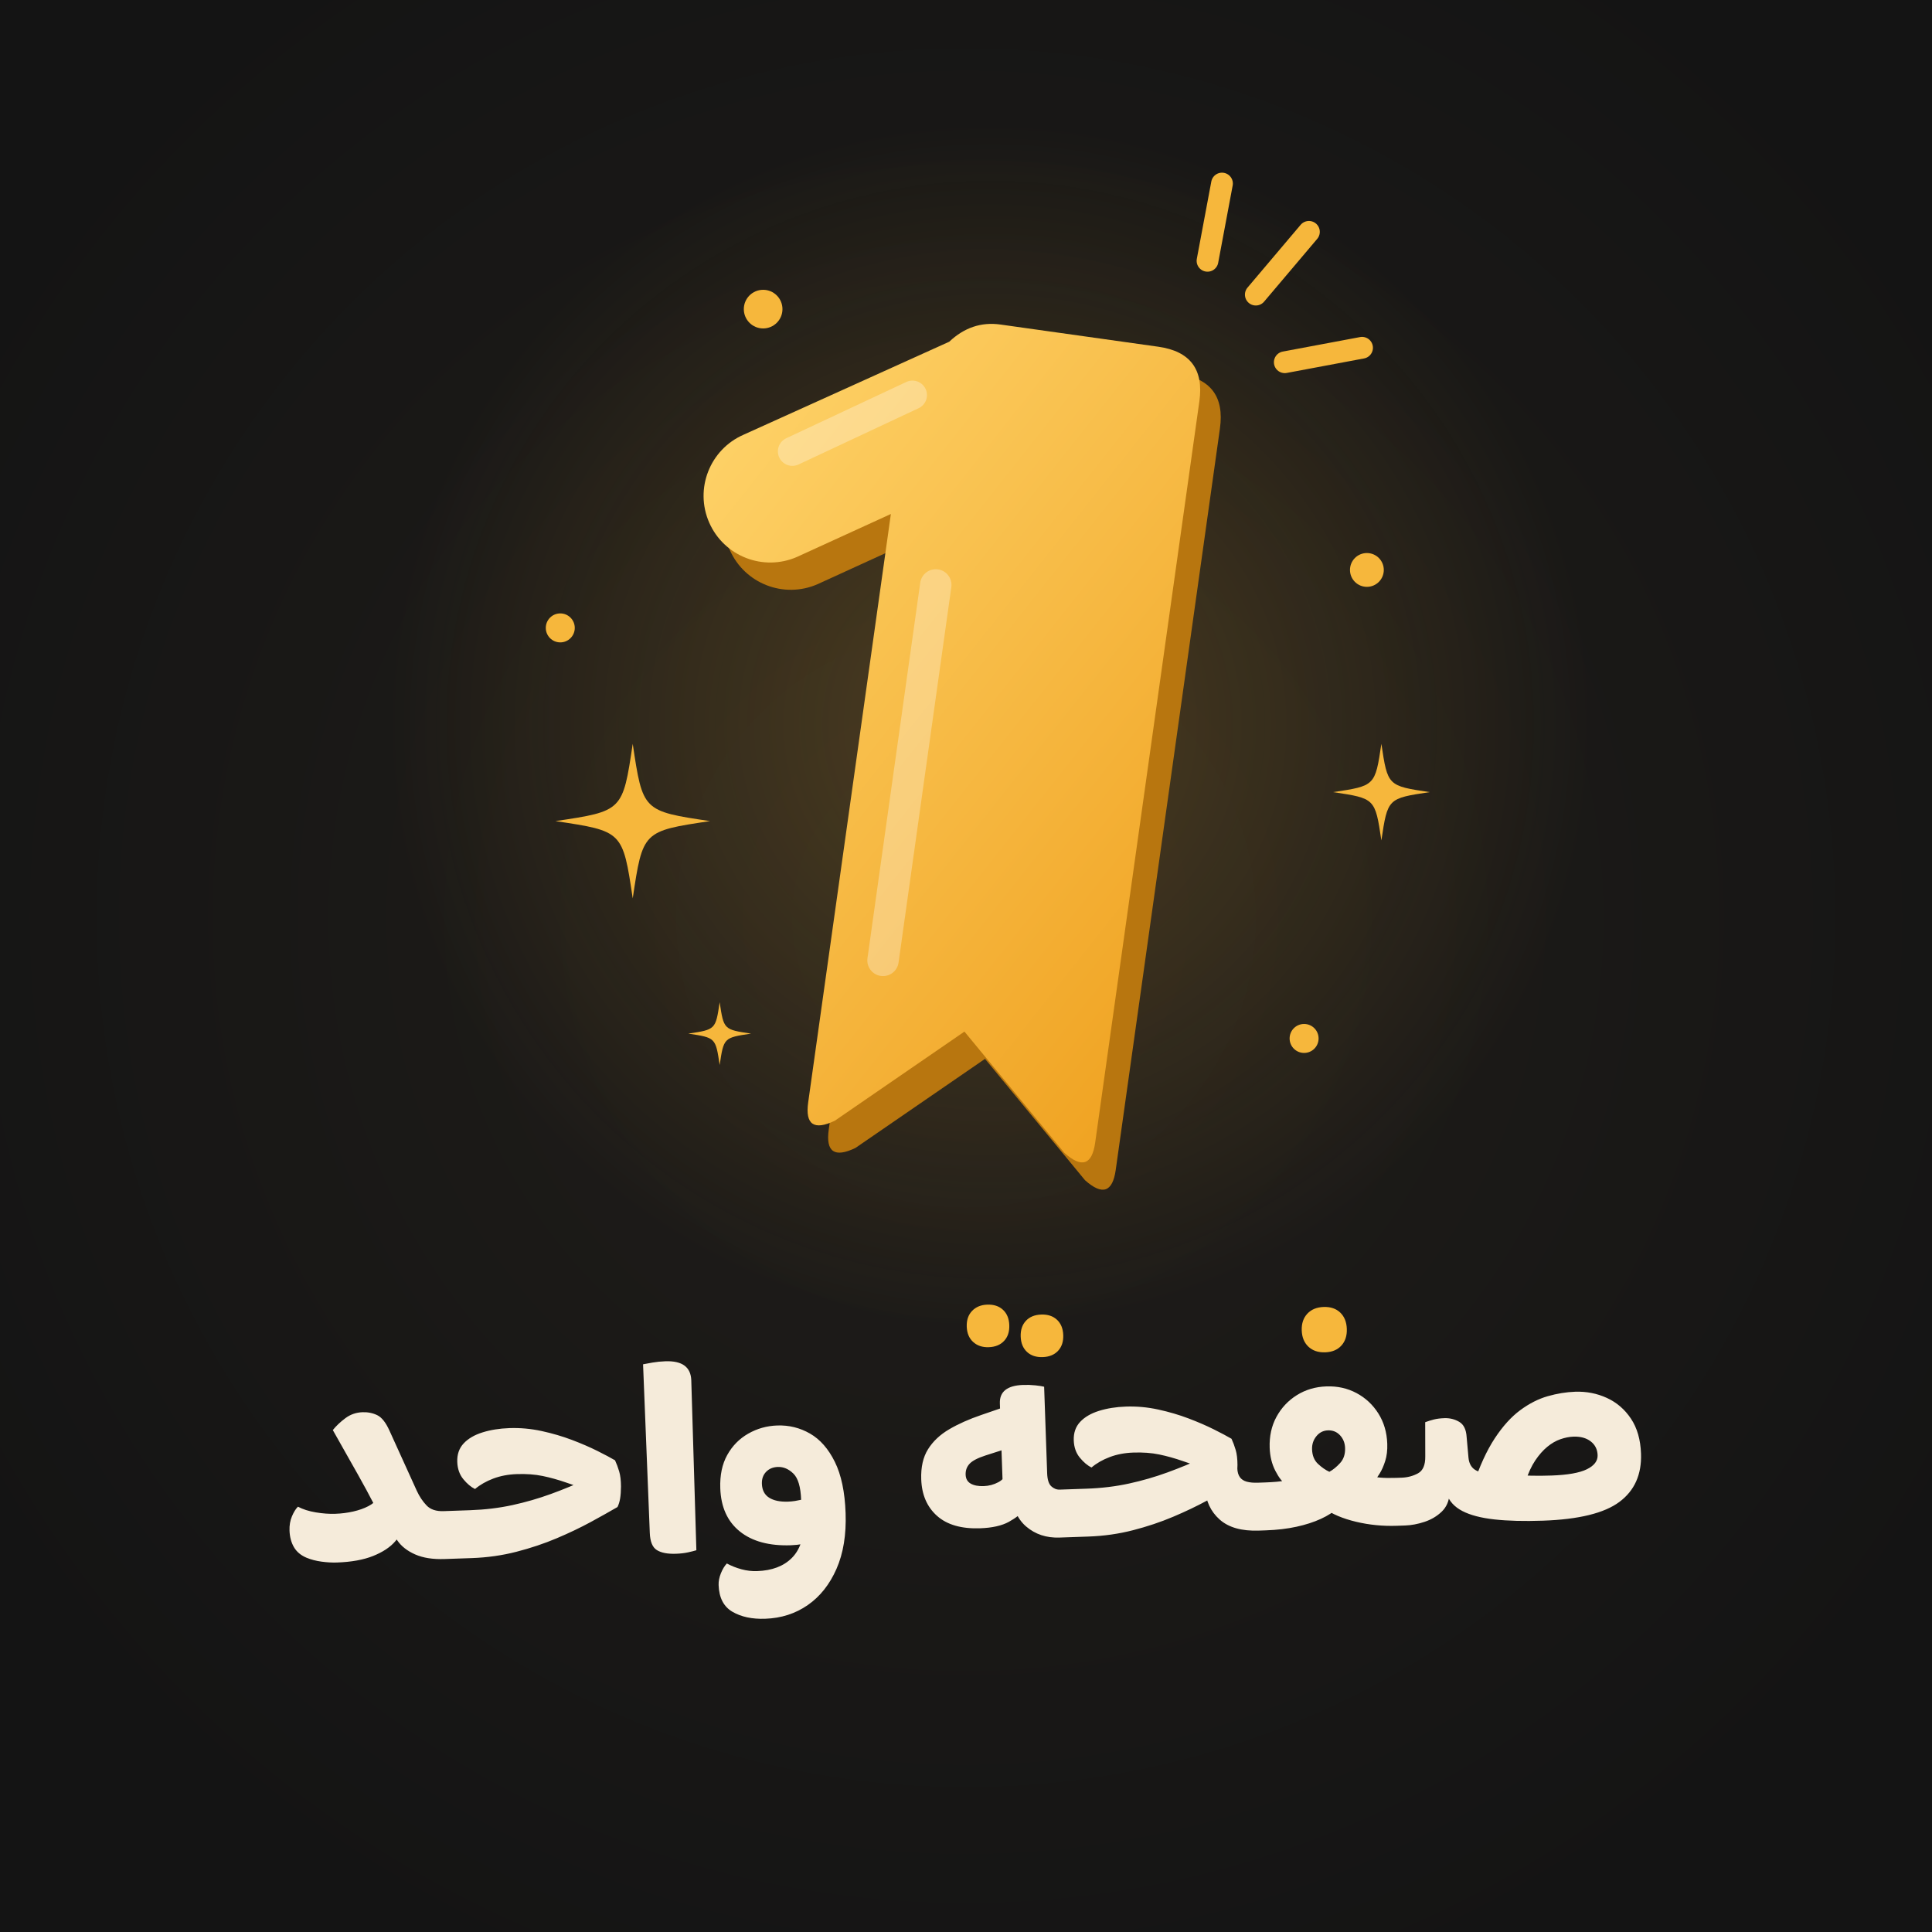
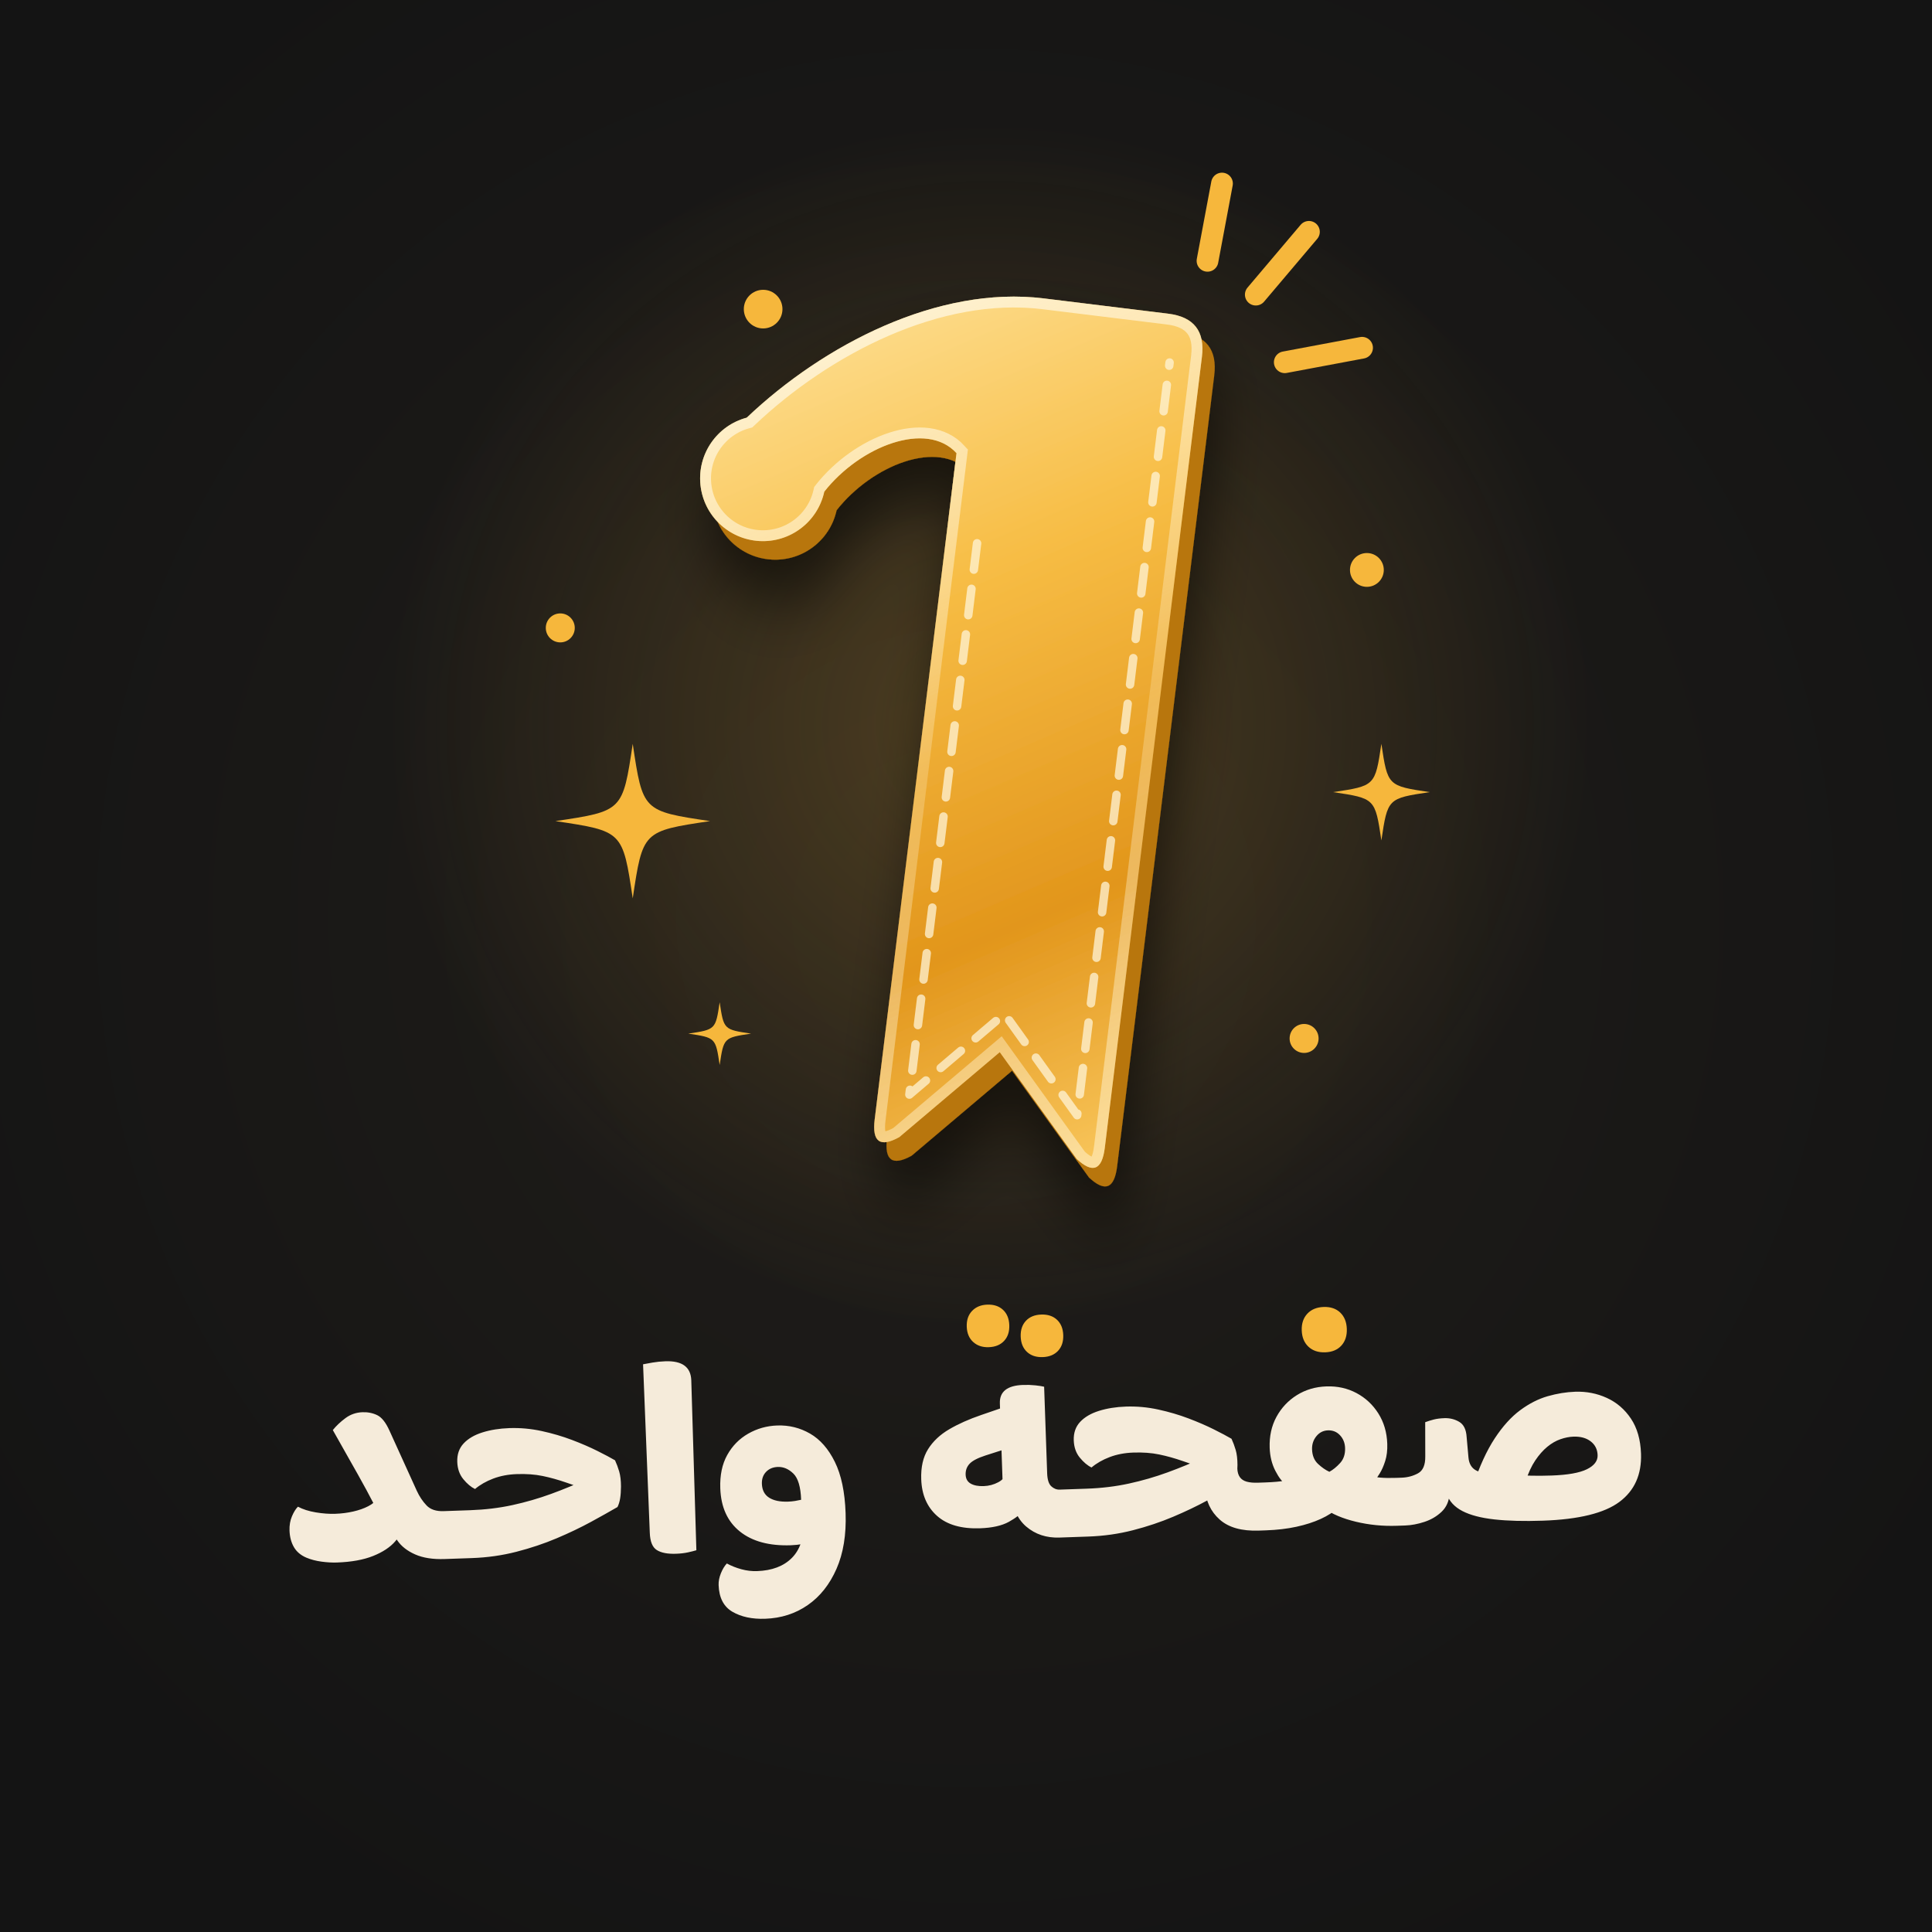
<svg xmlns="http://www.w3.org/2000/svg" width="800" height="800" viewBox="0 0 800 800">
  <defs>
    <radialGradient id="bg" cx="400" cy="380" r="480" gradientUnits="userSpaceOnUse">
      <stop offset="0" stop-color="#211E1A" />
      <stop offset="1" stop-color="#141414" />
    </radialGradient>
    <radialGradient id="glow">
      <stop offset="0" stop-color="#F6B73C" stop-opacity=".22" />
      <stop offset="1" stop-color="#F6B73C" stop-opacity="0" />
    </radialGradient>
-     <linearGradient id="gold" x1="0" y1="0" x2="1" y2="1">
-       <stop offset="0" stop-color="#FFD66E" />
-       <stop offset="1" stop-color="#F0A322" />
+     <linearGradient id="gold" x1="-150" y1="0" x2="60" y2="360" gradientUnits="userSpaceOnUse">
+       <stop offset="0" stop-color="#FFE7A4" />
+       <stop offset=".38" stop-color="#F7BD45" />
+       <stop offset=".72" stop-color="#E2961C" />
+       <stop offset="1" stop-color="#FBCB62" />
    </linearGradient>
+     <linearGradient id="rim" x1="-150" y1="0" x2="60" y2="360" gradientUnits="userSpaceOnUse">
+       <stop offset="0" stop-color="#FFF8E6" stop-opacity=".95" />
+       <stop offset=".55" stop-color="#FFF1CC" stop-opacity=".25" />
+       <stop offset="1" stop-color="#FFF1CC" stop-opacity=".6" />
+     </linearGradient>
+     <clipPath id="oneClip">
+       <path d="M-20 0C-64 0 -108 30 -136 64A26 26 0 1 0 -100.4 90.5C-88 70 -62 56 -48 68V346Q-48 360 -37 352L0 312L37 352Q48 360 48 346V16Q48 0 32 0Z" />
+     </clipPath>
+     <filter id="lift" x="-50%" y="-50%" width="200%" height="200%">
+       <feDropShadow dx="4" dy="16" stdDeviation="12" flood-color="#000000" flood-opacity=".55" />
+     </filter>
    <path id="spark" d="M0-1C.13-.13.13-.13 1 0C.13.13.13.13 0 1C-.13.13-.13.13-1 0C-.13-.13-.13-.13 0-1Z" />
  </defs>
  <rect width="800" height="800" fill="url(#bg)" />
  <circle cx="410" cy="300" r="250" fill="url(#glow)" />
  <g transform="translate(0 10)">
-     <g transform="translate(440 128) rotate(8)">
-       <path d="M-26 0H40Q60 0 60 20V330Q60 344 48 336L0 292L-48 336Q-60 344 -60 330V84L-96 107A27.5 27.5 0 0 1 -125 60L-46 10Q-38 0 -26 0Z" fill="#B8760F" transform="translate(10 10)" />
-       <path d="M-26 0H40Q60 0 60 20V330Q60 344 48 336L0 292L-48 336Q-60 344 -60 330V84L-96 107A27.5 27.5 0 0 1 -125 60L-46 10Q-38 0 -26 0Z" fill="url(#gold)" />
-       <rect x="-44" y="104" width="13" height="170" rx="6.5" fill="#FFFFFF" fill-opacity=".3" />
-       <path d="M-104 64L-58 34" stroke="#FFFFFF" stroke-opacity=".3" stroke-width="12" stroke-linecap="round" />
+     <g transform="translate(452 116) rotate(7)">
+       <g filter="url(#lift)">
+         <path d="M-20 0C-64 0 -108 30 -136 64A26 26 0 1 0 -100.4 90.5C-88 70 -62 56 -48 68V346Q-48 360 -37 352L0 312L37 352Q48 360 48 346V16Q48 0 32 0Z" fill="#B8760F" transform="translate(6 7)" />
+         <path d="M-20 0C-64 0 -108 30 -136 64A26 26 0 1 0 -100.4 90.5C-88 70 -62 56 -48 68V346Q-48 360 -37 352L0 312L37 352Q48 360 48 346V16Q48 0 32 0Z" fill="url(#gold)" />
+       </g>
+       <path d="M-20 0C-64 0 -108 30 -136 64A26 26 0 1 0 -100.4 90.5C-88 70 -62 56 -48 68V346Q-48 360 -37 352L0 312L37 352Q48 360 48 346V16Q48 0 32 0Z" fill="none" stroke="url(#rim)" stroke-width="9" clip-path="url(#oneClip)" />
+       <path d="M-35 104V334L0 296L35 334V20" fill="none" stroke="#FFF4D6" stroke-opacity=".75" stroke-width="3.5" stroke-dasharray="11 8" stroke-linecap="round" stroke-linejoin="round" />
    </g>
    <g fill="none" stroke="#F6B73C" stroke-width="9" stroke-linecap="round">
      <path d="M520 112L542 86" />
      <path d="M532 140L564 134" />
      <path d="M500 98L506 66" />
    </g>
    <g fill="#F6B73C">
      <use href="#spark" transform="translate(262 330) scale(32)" />
      <use href="#spark" transform="translate(572 318) scale(20)" />
      <use href="#spark" transform="translate(298 418) scale(13)" />
      <circle cx="316" cy="118" r="8" />
      <circle cx="566" cy="226" r="7" />
      <circle cx="232" cy="250" r="6" />
      <circle cx="540" cy="420" r="6" />
    </g>
    <g transform="rotate(-2 400 590)">
      <path d="M182.674 628.0Q175.366 628.0 170.552 625.68Q165.738 623.36 163.36 619.648Q160.982 615.936 160.75 611.876L157.502 611.528Q154.602 604.916 151.296 598.304Q147.99 591.692 144.626 585.312Q141.262 578.932 138.246 573.016Q140.45 570.464 143.64 568.26Q146.83 566.056 150.774 566.056Q154.138 566.056 156.864 567.506Q159.59 568.956 161.678 574.06L172.118 599.348Q173.626 602.944 175.946 605.554Q178.266 608.164 182.906 608.164H184.762V628.0ZM138.014 627.884Q135.114 627.884 131.692 627.304Q128.27 626.724 125.486 625.448Q122.006 623.824 120.44 620.866Q118.874 617.908 118.874 613.964Q118.874 610.716 120.092 608.106Q121.31 605.496 122.702 604.22Q125.718 605.96 130.01 606.83Q134.302 607.7 138.014 607.7Q141.958 607.7 145.554 607.004Q149.15 606.308 151.818 605.032Q154.486 603.756 155.53 602.132L166.202 612.456Q165.738 616.4 162.49 619.938Q159.242 623.476 153.152 625.68Q147.062 627.884 138.014 627.884ZM184.762 628.0V608.164Q185.922 610.02 186.502 612.456Q187.082 614.892 187.082 618.024Q187.082 621.156 186.502 623.708Q185.922 626.26 184.762 628.0ZM242.878 596.912 245.662 602.48Q239.05 600.044 234.12 598.13Q229.19 596.216 224.434 595.056Q219.678 593.896 213.762 593.896Q208.426 593.896 203.96 595.404Q199.494 596.912 196.246 599.464Q193.81 598.188 191.548 595.23Q189.286 592.272 189.286 587.98Q189.286 583.34 192.186 580.44Q195.086 577.54 200.132 576.148Q205.178 574.756 211.326 574.756Q218.054 574.756 224.666 576.438Q231.278 578.12 237.078 580.556Q242.878 582.992 247.46 585.486Q252.042 587.98 254.594 589.604Q255.522 591.808 256.16 594.302Q256.798 596.796 256.682 600.508Q256.566 603.408 256.16 605.438Q255.754 607.468 254.942 608.976Q250.186 611.528 243.69 614.776Q237.194 618.024 229.306 621.04Q221.418 624.056 212.486 626.028Q203.554 628.0 193.926 628.0H182.906V608.164H193.926Q203.206 608.164 211.5 606.656Q219.794 605.148 227.624 602.596Q235.454 600.044 242.878 596.912ZM278.49 629.16Q273.27 629.16 270.602 627.362Q267.934 625.564 267.934 620.112L267.586 550.28Q268.978 550.048 271.53 549.7Q274.082 549.352 276.866 549.352Q287.306 549.352 287.306 557.588L286.958 628.0Q285.682 628.348 283.478 628.754Q281.274 629.16 278.49 629.16ZM314.45 657.348Q306.33 657.348 300.994 653.984Q295.658 650.62 295.658 642.732Q295.658 640.412 296.76 637.918Q297.862 635.424 299.37 633.916Q302.154 635.54 305.344 636.526Q308.534 637.512 311.782 637.512Q321.062 637.512 326.34 632.582Q331.618 627.652 331.85 617.792L349.25 614.776Q349.25 628.232 344.668 637.744Q340.086 647.256 332.256 652.302Q324.426 657.348 314.45 657.348ZM322.222 577.54Q329.53 577.54 335.678 581.368Q341.826 585.196 345.538 593.432Q349.25 601.668 349.25 614.776L335.678 626.144Q333.474 626.608 331.038 626.956Q328.602 627.304 326.166 627.304Q312.71 627.304 305.228 620.866Q297.746 614.428 297.746 602.712Q297.746 594.592 301.11 589.024Q304.474 583.456 310.1 580.498Q315.726 577.54 322.222 577.54ZM321.874 594.708Q318.858 594.708 316.944 596.564Q315.03 598.42 315.03 601.436Q315.03 605.38 317.814 607.294Q320.598 609.208 325.586 609.208Q327.094 609.208 328.486 609.034Q329.878 608.86 331.038 608.628Q331.038 600.624 328.196 597.666Q325.354 594.708 321.874 594.708ZM417.574 607.004 423.49 615.704Q421.17 618.488 416.704 620.75Q412.238 623.012 404.698 623.012Q393.098 623.012 387.066 617.27Q381.034 611.528 381.034 601.9Q381.034 594.36 384.282 589.546Q387.53 584.732 393.33 581.6Q399.13 578.468 406.786 576.148L417.806 572.784V590.184L407.946 592.968Q403.074 594.36 401.276 596.158Q399.478 597.956 399.478 600.624Q399.478 603.176 401.45 604.394Q403.422 605.612 406.786 605.612Q410.034 605.612 412.876 604.22Q415.718 602.828 415.718 600.74L414.674 608.164V571.624Q414.674 564.316 424.534 564.316Q427.202 564.316 429.638 564.664Q432.074 565.012 433.234 565.36V601.204Q433.234 605.148 434.742 606.656Q436.25 608.164 438.222 608.164H440.194V628.0H437.41Q429.29 628.0 423.78 622.954Q418.27 617.908 417.574 607.004ZM440.194 628.0V608.164Q441.354 610.02 441.934 612.456Q442.514 614.892 442.514 618.024Q442.514 621.156 441.934 623.708Q441.354 626.26 440.194 628.0ZM520.002 628.0Q509.33 628.0 503.936 622.838Q498.542 617.676 498.31 609.556L511.998 601.9Q511.998 604.22 512.926 605.612Q513.854 607.004 515.71 607.584Q517.566 608.164 520.35 608.164H522.206V628.0ZM522.206 628.0V608.164Q523.366 610.02 523.946 612.456Q524.526 614.892 524.526 618.024Q524.526 621.156 523.946 623.708Q523.366 626.26 522.206 628.0ZM498.31 596.912 501.094 602.48Q494.482 600.044 489.552 598.13Q484.622 596.216 479.866 595.056Q475.11 593.896 469.194 593.896Q463.858 593.896 459.392 595.404Q454.926 596.912 451.678 599.464Q449.242 598.188 446.98 595.23Q444.718 592.272 444.718 587.98Q444.718 583.34 447.618 580.44Q450.518 577.54 455.564 576.148Q460.61 574.756 466.758 574.756Q473.486 574.756 480.098 576.438Q486.71 578.12 492.51 580.556Q498.31 582.992 502.892 585.486Q507.474 587.98 510.026 589.604Q510.954 591.808 511.592 594.302Q512.23 596.796 512.114 600.508Q511.998 603.408 511.592 605.438Q511.186 607.468 510.374 608.976Q505.618 611.528 499.122 614.776Q492.626 618.024 484.738 621.04Q476.85 624.056 467.918 626.028Q458.986 628.0 449.358 628.0H438.338V608.164H449.358Q458.638 608.164 466.932 606.656Q475.226 605.148 483.056 602.596Q490.886 600.044 498.31 596.912ZM577.19 628.0Q568.49 628.0 560.312 625.738Q552.134 623.476 547.262 619.648H553.178Q550.278 622.2 545.812 624.056Q541.346 625.912 535.604 626.956Q529.862 628.0 522.902 628.0H520.35V608.164H523.366Q525.918 608.164 528.006 608.048Q530.094 607.932 531.95 607.7Q533.806 607.468 535.43 607.004L531.834 609.208Q529.746 607.816 527.716 603.524Q525.686 599.232 525.686 593.896Q525.686 586.704 528.934 581.194Q532.182 575.684 537.692 572.494Q543.202 569.304 550.046 569.304Q556.89 569.304 562.4 572.494Q567.91 575.684 571.158 581.252Q574.406 586.82 574.406 593.896Q574.406 597.956 573.304 601.03Q572.202 604.104 570.868 606.076Q569.534 608.048 568.722 608.976L566.518 607.004Q568.142 607.468 570.926 607.816Q573.71 608.164 577.654 608.164H580.438V628.0ZM550.046 604.684Q552.366 603.524 554.628 601.204Q556.89 598.884 556.89 595.056Q556.89 591.924 554.976 589.72Q553.062 587.516 550.046 587.516Q547.146 587.516 545.174 589.778Q543.202 592.04 543.202 595.172Q543.202 599.0 545.464 601.262Q547.726 603.524 550.046 604.684ZM580.438 628.0V608.164Q581.598 610.02 582.178 612.456Q582.758 614.892 582.758 618.024Q582.758 621.156 582.178 623.708Q581.598 626.26 580.438 628.0ZM578.582 628.0V608.164H579.858Q583.57 608.164 586.702 606.598Q589.834 605.032 589.95 599.696L590.414 585.544Q592.154 584.964 594.01 584.558Q595.866 584.152 598.418 584.152Q601.782 584.152 604.508 585.892Q607.234 587.632 607.35 592.272L607.814 600.856Q608.046 604.104 606.48 606.598Q604.914 609.092 602.652 611.18Q600.39 613.268 598.302 615.588L599.462 615.472Q598.998 620.112 595.924 622.838Q592.85 625.564 588.674 626.782Q584.498 628.0 580.67 628.0ZM641.918 609.44Q652.01 609.44 656.65 607.352Q661.29 605.264 661.29 601.668Q661.29 598.072 658.622 595.868Q655.954 593.664 651.546 593.664Q648.994 593.664 646.152 594.534Q643.31 595.404 640.584 597.492Q637.858 599.58 635.422 602.944Q632.986 606.308 631.13 611.412L609.322 612.456Q613.73 600.624 618.95 593.258Q624.17 585.892 629.912 581.948Q635.654 578.004 641.512 576.554Q647.37 575.104 652.938 575.104Q659.898 575.104 665.93 578.12Q671.962 581.136 675.616 587.052Q679.27 592.968 679.27 601.668Q679.27 614.66 669.642 621.33Q660.014 628.0 637.742 628.0Q626.026 628.0 617.674 626.782Q609.322 625.564 604.508 622.838Q599.694 620.112 598.302 615.588L607.814 600.856Q608.046 604.8 611.004 606.366Q613.962 607.932 620.11 608.512Q621.154 608.628 622.72 608.512Q624.286 608.396 625.33 608.512Q629.506 608.976 633.45 609.208Q637.394 609.44 641.918 609.44Z" fill="#F5EBDA" />
      <g transform="translate(-1 -8)">
        <path d="M411.89 556.196Q407.946 556.196 405.51 553.818Q403.074 551.44 403.074 547.38Q403.074 543.32 405.51 540.942Q407.946 538.564 411.89 538.564Q415.95 538.564 418.328 540.942Q420.706 543.32 420.706 547.38Q420.706 551.44 418.328 553.818Q415.95 556.196 411.89 556.196Z" fill="#F6B73C" />
      </g>
      <g transform="translate(1 -3)">
        <path d="M432.074 556.08Q428.014 556.08 425.636 553.702Q423.258 551.324 423.258 547.264Q423.258 543.204 425.636 540.826Q428.014 538.448 432.074 538.448Q436.134 538.448 438.512 540.826Q440.89 543.204 440.89 547.264Q440.89 551.324 438.512 553.702Q436.134 556.08 432.074 556.08Z" fill="#F6B73C" />
      </g>
      <g transform="translate(0 -6)">
        <path d="M550.046 561.184Q545.754 561.184 543.202 558.632Q540.65 556.08 540.65 551.788Q540.65 547.496 543.202 544.944Q545.754 542.392 550.046 542.392Q554.338 542.392 556.832 544.944Q559.326 547.496 559.326 551.788Q559.326 556.08 556.832 558.632Q554.338 561.184 550.046 561.184Z" fill="#F6B73C" />
      </g>
    </g>
  </g>
</svg>
